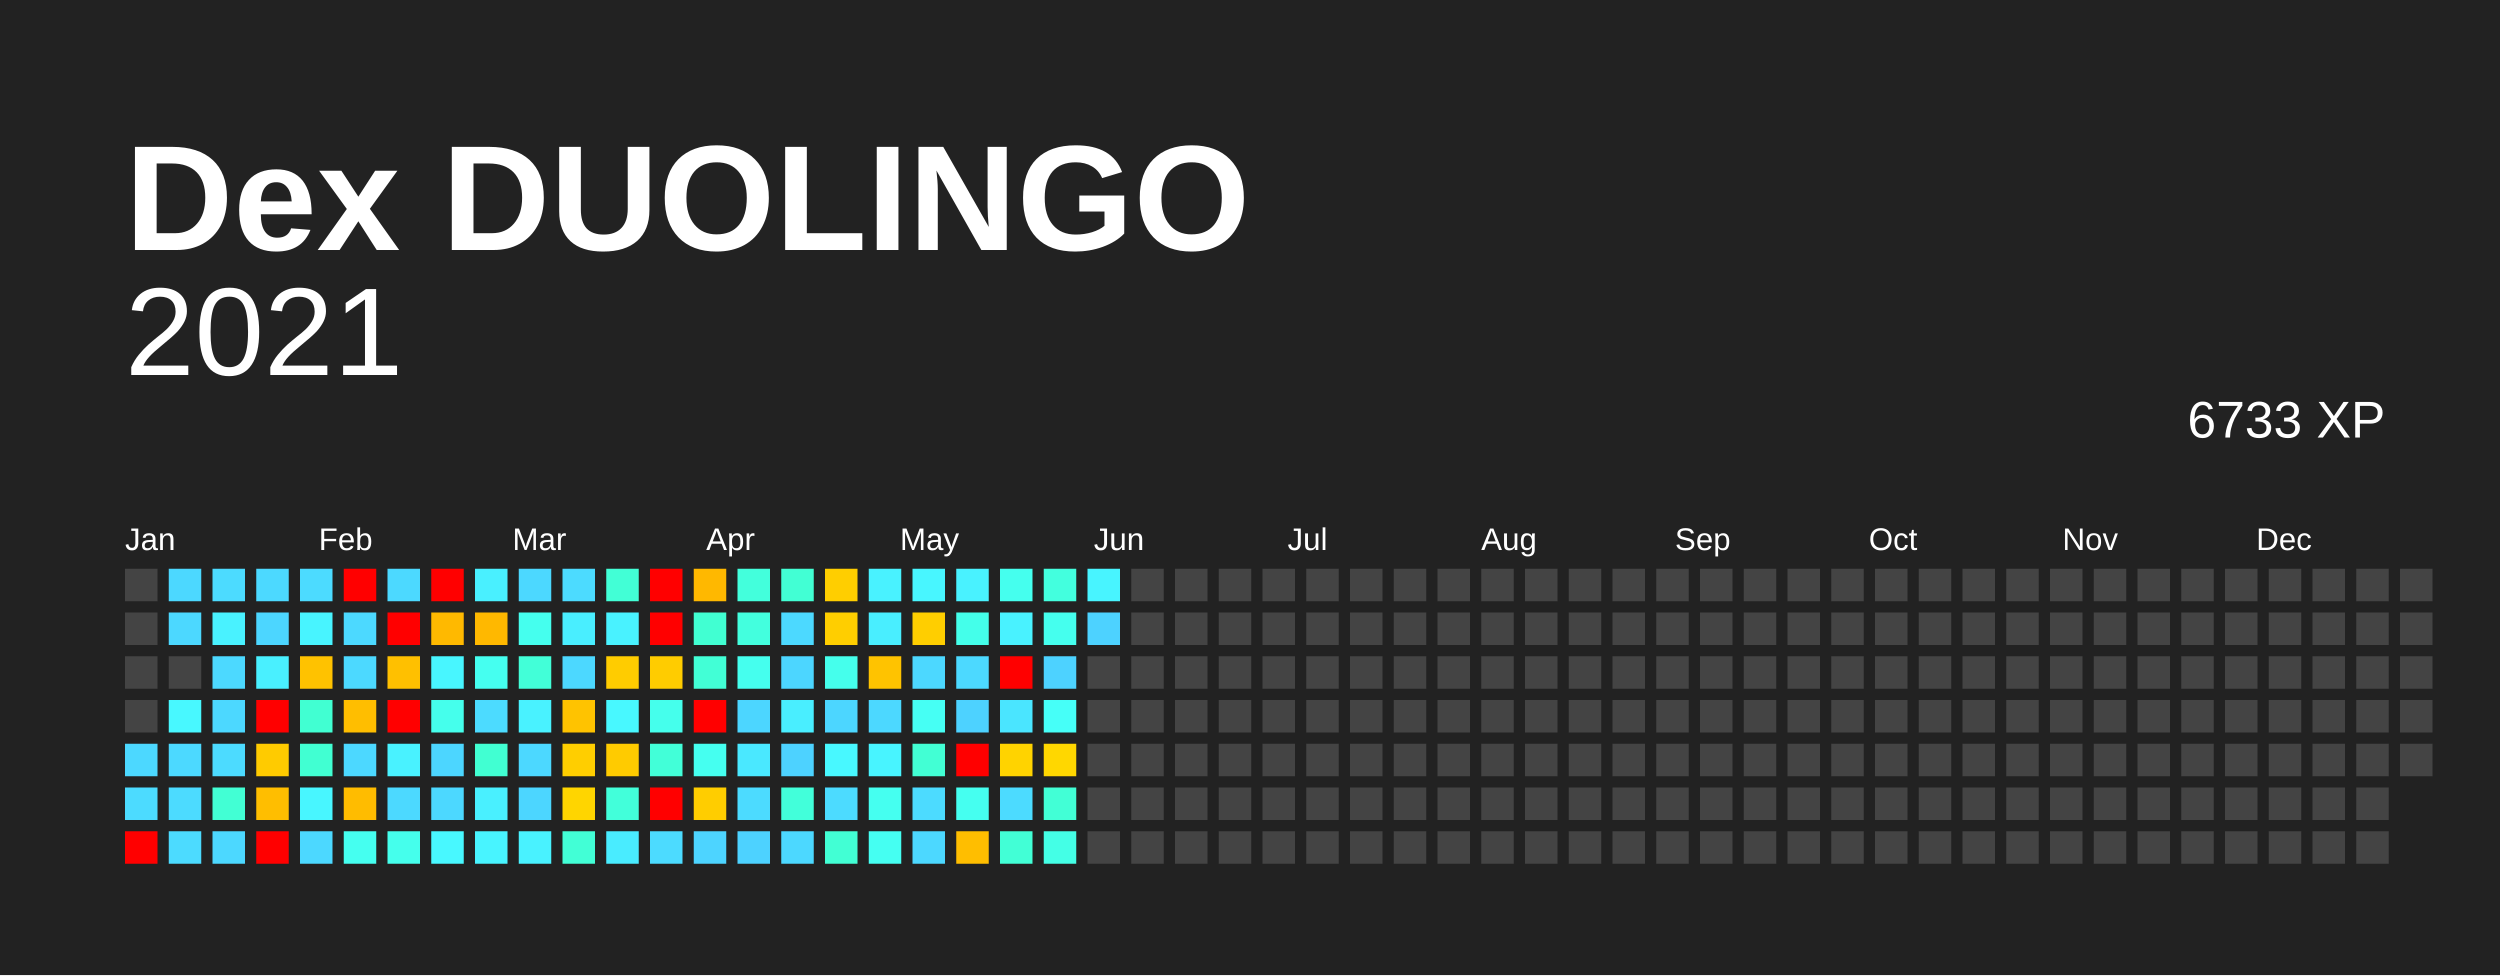
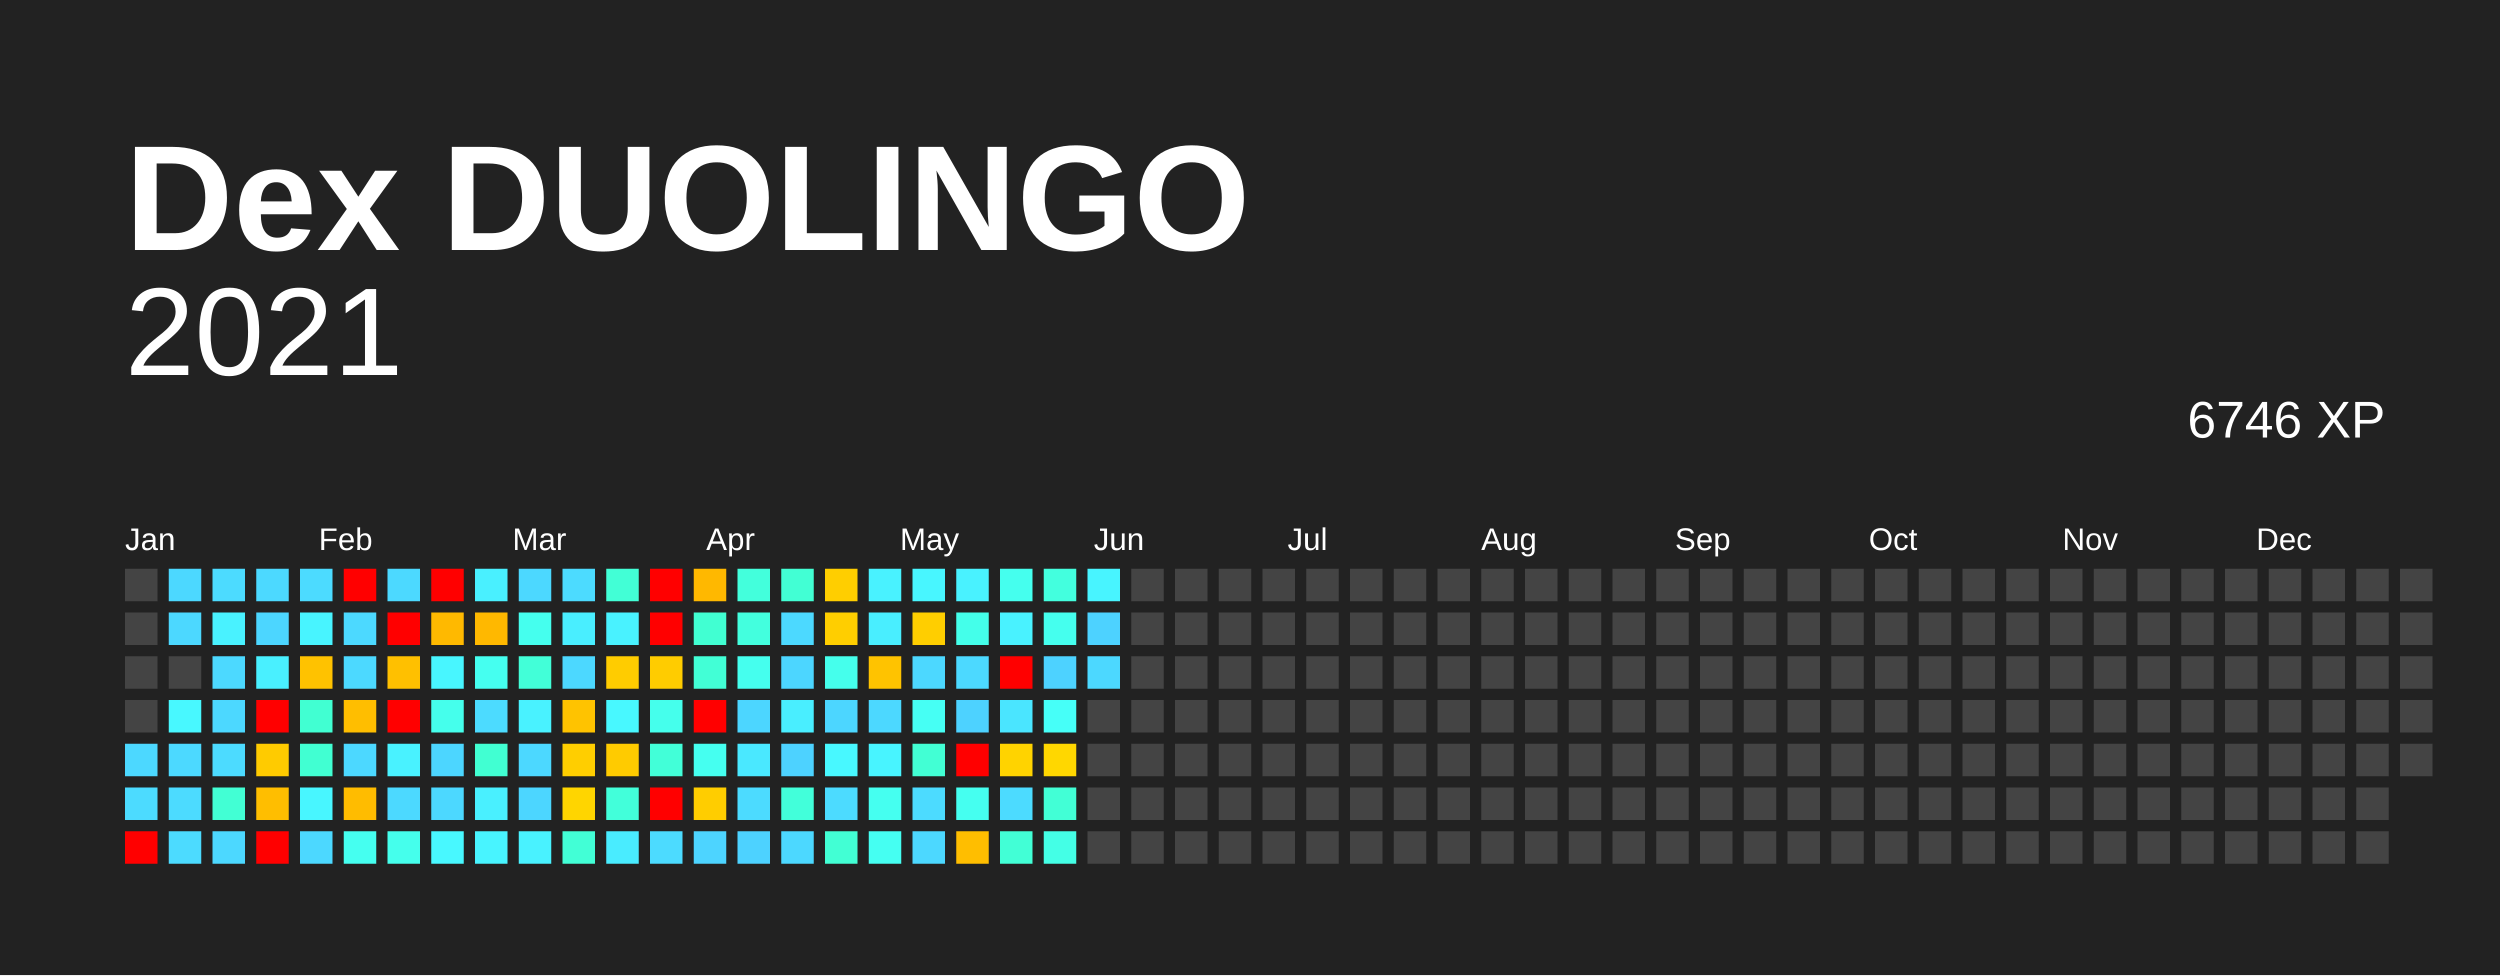
<svg xmlns="http://www.w3.org/2000/svg" baseProfile="full" height="78mm" version="1.1" viewBox="0,0,200,78" width="200mm">
  <defs />
  <rect fill="#222222" height="78" width="200" x="0" y="0" />
  <text fill="#FFFFFF" style="font-size:12px; font-family:Arial; font-weight:bold;" x="10" y="20">Dex DUOLINGO</text>
  <text alignment-baseline="hanging" fill="#FFFFFF" style="font-size:10.0px; font-family:Arial;" x="10" y="30">2021</text>
-   <text alignment-baseline="hanging" fill="#FFFFFF" style="font-size:4.125px; font-family:Arial;" x="175" y="35">6733 XP</text>
+   <text alignment-baseline="hanging" fill="#FFFFFF" style="font-size:4.125px; font-family:Arial;" x="175" y="35">6746 XP</text>
  <text fill="#FFFFFF" style="font-size:2.5px; font-family:Arial" x="10.0" y="44">Jan</text>
  <text fill="#FFFFFF" style="font-size:2.5px; font-family:Arial" x="25.5" y="44">Feb</text>
  <text fill="#FFFFFF" style="font-size:2.5px; font-family:Arial" x="41.0" y="44">Mar</text>
  <text fill="#FFFFFF" style="font-size:2.5px; font-family:Arial" x="56.5" y="44">Apr</text>
  <text fill="#FFFFFF" style="font-size:2.5px; font-family:Arial" x="72.0" y="44">May</text>
  <text fill="#FFFFFF" style="font-size:2.5px; font-family:Arial" x="87.5" y="44">Jun</text>
  <text fill="#FFFFFF" style="font-size:2.5px; font-family:Arial" x="103.0" y="44">Jul</text>
  <text fill="#FFFFFF" style="font-size:2.5px; font-family:Arial" x="118.5" y="44">Aug</text>
  <text fill="#FFFFFF" style="font-size:2.5px; font-family:Arial" x="134.0" y="44">Sep</text>
  <text fill="#FFFFFF" style="font-size:2.5px; font-family:Arial" x="149.5" y="44">Oct</text>
  <text fill="#FFFFFF" style="font-size:2.5px; font-family:Arial" x="165.0" y="44">Nov</text>
  <text fill="#FFFFFF" style="font-size:2.5px; font-family:Arial" x="180.5" y="44">Dec</text>
  <rect fill="#444444" height="2.6" width="2.6" x="10.0" y="45.5" />
  <rect fill="#444444" height="2.6" width="2.6" x="10.0" y="49.0" />
  <rect fill="#444444" height="2.6" width="2.6" x="10.0" y="52.5" />
  <rect fill="#444444" height="2.6" width="2.6" x="10.0" y="56.0" />
  <rect fill="#4cd8ff" height="2.6" width="2.6" x="10.0" y="59.5" />
  <rect fill="#4cdbff" height="2.6" width="2.6" x="10.0" y="63.0" />
  <rect fill="red" height="2.6" width="2.6" x="10.0" y="66.5" />
  <rect fill="#4cd8ff" height="2.6" width="2.6" x="13.5" y="45.5" />
  <rect fill="#4cd8ff" height="2.6" width="2.6" x="13.5" y="49.0" />
  <rect fill="#444444" height="2.6" width="2.6" x="13.5" y="52.5" />
  <rect fill="#48f8ff" height="2.6" width="2.6" x="13.5" y="56.0" />
  <rect fill="#4cd9ff" height="2.6" width="2.6" x="13.5" y="59.5" />
  <rect fill="#4cdbff" height="2.6" width="2.6" x="13.5" y="63.0" />
  <rect fill="#4cdbff" height="2.6" width="2.6" x="13.5" y="66.5" />
  <rect fill="#4cdbff" height="2.6" width="2.6" x="17.0" y="45.5" />
  <rect fill="#49f2ff" height="2.6" width="2.6" x="17.0" y="49.0" />
  <rect fill="#4cd9ff" height="2.6" width="2.6" x="17.0" y="52.5" />
  <rect fill="#4cd8ff" height="2.6" width="2.6" x="17.0" y="56.0" />
  <rect fill="#4cdbff" height="2.6" width="2.6" x="17.0" y="59.5" />
  <rect fill="#42ffd4" height="2.6" width="2.6" x="17.0" y="63.0" />
  <rect fill="#4cd8ff" height="2.6" width="2.6" x="17.0" y="66.5" />
  <rect fill="#4cd9ff" height="2.6" width="2.6" x="20.5" y="45.5" />
  <rect fill="#4cd6ff" height="2.6" width="2.6" x="20.5" y="49.0" />
  <rect fill="#49f0ff" height="2.6" width="2.6" x="20.5" y="52.5" />
  <rect fill="red" height="2.6" width="2.6" x="20.5" y="56.0" />
  <rect fill="#ffcb00" height="2.6" width="2.6" x="20.5" y="59.5" />
  <rect fill="#ffbe00" height="2.6" width="2.6" x="20.5" y="63.0" />
  <rect fill="red" height="2.6" width="2.6" x="20.5" y="66.5" />
  <rect fill="#4cdbff" height="2.6" width="2.6" x="24.0" y="45.5" />
  <rect fill="#48f4ff" height="2.6" width="2.6" x="24.0" y="49.0" />
  <rect fill="#ffc200" height="2.6" width="2.6" x="24.0" y="52.5" />
  <rect fill="#41ffd2" height="2.6" width="2.6" x="24.0" y="56.0" />
  <rect fill="#41ffd2" height="2.6" width="2.6" x="24.0" y="59.5" />
  <rect fill="#48f6ff" height="2.6" width="2.6" x="24.0" y="63.0" />
  <rect fill="#4cd8ff" height="2.6" width="2.6" x="24.0" y="66.5" />
  <rect fill="red" height="2.6" width="2.6" x="27.5" y="45.5" />
  <rect fill="#4cd9ff" height="2.6" width="2.6" x="27.5" y="49.0" />
  <rect fill="#4cd9ff" height="2.6" width="2.6" x="27.5" y="52.5" />
  <rect fill="#ffbe00" height="2.6" width="2.6" x="27.5" y="56.0" />
  <rect fill="#4cd8ff" height="2.6" width="2.6" x="27.5" y="59.5" />
  <rect fill="#ffbc00" height="2.6" width="2.6" x="27.5" y="63.0" />
  <rect fill="#45fff0" height="2.6" width="2.6" x="27.5" y="66.5" />
  <rect fill="#4cd9ff" height="2.6" width="2.6" x="31.0" y="45.5" />
  <rect fill="red" height="2.6" width="2.6" x="31.0" y="49.0" />
  <rect fill="#ffc000" height="2.6" width="2.6" x="31.0" y="52.5" />
  <rect fill="red" height="2.6" width="2.6" x="31.0" y="56.0" />
  <rect fill="#49f2ff" height="2.6" width="2.6" x="31.0" y="59.5" />
  <rect fill="#4cd9ff" height="2.6" width="2.6" x="31.0" y="63.0" />
  <rect fill="#45ffec" height="2.6" width="2.6" x="31.0" y="66.5" />
  <rect fill="red" height="2.6" width="2.6" x="34.5" y="45.5" />
  <rect fill="#ffb900" height="2.6" width="2.6" x="34.5" y="49.0" />
  <rect fill="#48f6ff" height="2.6" width="2.6" x="34.5" y="52.5" />
  <rect fill="#45ffec" height="2.6" width="2.6" x="34.5" y="56.0" />
  <rect fill="#4cd6ff" height="2.6" width="2.6" x="34.5" y="59.5" />
  <rect fill="#4cd8ff" height="2.6" width="2.6" x="34.5" y="63.0" />
  <rect fill="#48f8ff" height="2.6" width="2.6" x="34.5" y="66.5" />
  <rect fill="#49f0ff" height="2.6" width="2.6" x="38.0" y="45.5" />
  <rect fill="#ffb800" height="2.6" width="2.6" x="38.0" y="49.0" />
  <rect fill="#45fff0" height="2.6" width="2.6" x="38.0" y="52.5" />
  <rect fill="#4cdbff" height="2.6" width="2.6" x="38.0" y="56.0" />
  <rect fill="#41ffd2" height="2.6" width="2.6" x="38.0" y="59.5" />
  <rect fill="#49f0ff" height="2.6" width="2.6" x="38.0" y="63.0" />
  <rect fill="#48f4ff" height="2.6" width="2.6" x="38.0" y="66.5" />
  <rect fill="#4cd8ff" height="2.6" width="2.6" x="41.5" y="45.5" />
  <rect fill="#45ffee" height="2.6" width="2.6" x="41.5" y="49.0" />
  <rect fill="#42ffd8" height="2.6" width="2.6" x="41.5" y="52.5" />
  <rect fill="#49f2ff" height="2.6" width="2.6" x="41.5" y="56.0" />
  <rect fill="#4cd8ff" height="2.6" width="2.6" x="41.5" y="59.5" />
  <rect fill="#4cd6ff" height="2.6" width="2.6" x="41.5" y="63.0" />
  <rect fill="#49f2ff" height="2.6" width="2.6" x="41.5" y="66.5" />
  <rect fill="#4cdbff" height="2.6" width="2.6" x="45.0" y="45.5" />
  <rect fill="#49eeff" height="2.6" width="2.6" x="45.0" y="49.0" />
  <rect fill="#4cd8ff" height="2.6" width="2.6" x="45.0" y="52.5" />
  <rect fill="#ffc300" height="2.6" width="2.6" x="45.0" y="56.0" />
  <rect fill="#ffce00" height="2.6" width="2.6" x="45.0" y="59.5" />
  <rect fill="#ffd500" height="2.6" width="2.6" x="45.0" y="63.0" />
  <rect fill="#42ffd6" height="2.6" width="2.6" x="45.0" y="66.5" />
  <rect fill="#42ffd6" height="2.6" width="2.6" x="48.5" y="45.5" />
  <rect fill="#49f2ff" height="2.6" width="2.6" x="48.5" y="49.0" />
  <rect fill="#ffcc00" height="2.6" width="2.6" x="48.5" y="52.5" />
  <rect fill="#48f8ff" height="2.6" width="2.6" x="48.5" y="56.0" />
  <rect fill="#ffcb00" height="2.6" width="2.6" x="48.5" y="59.5" />
  <rect fill="#42ffda" height="2.6" width="2.6" x="48.5" y="63.0" />
  <rect fill="#49ecff" height="2.6" width="2.6" x="48.5" y="66.5" />
  <rect fill="red" height="2.6" width="2.6" x="52.0" y="45.5" />
  <rect fill="red" height="2.6" width="2.6" x="52.0" y="49.0" />
  <rect fill="#ffcc00" height="2.6" width="2.6" x="52.0" y="52.5" />
  <rect fill="#45ffec" height="2.6" width="2.6" x="52.0" y="56.0" />
  <rect fill="#42ffd8" height="2.6" width="2.6" x="52.0" y="59.5" />
  <rect fill="red" height="2.6" width="2.6" x="52.0" y="63.0" />
  <rect fill="#4cdbff" height="2.6" width="2.6" x="52.0" y="66.5" />
  <rect fill="#ffb800" height="2.6" width="2.6" x="55.5" y="45.5" />
  <rect fill="#41ffd2" height="2.6" width="2.6" x="55.5" y="49.0" />
  <rect fill="#42ffd6" height="2.6" width="2.6" x="55.5" y="52.5" />
  <rect fill="red" height="2.6" width="2.6" x="55.5" y="56.0" />
  <rect fill="#45fff0" height="2.6" width="2.6" x="55.5" y="59.5" />
  <rect fill="#ffcd00" height="2.6" width="2.6" x="55.5" y="63.0" />
  <rect fill="#4dd4ff" height="2.6" width="2.6" x="55.5" y="66.5" />
  <rect fill="#43ffdc" height="2.6" width="2.6" x="59.0" y="45.5" />
  <rect fill="#43ffde" height="2.6" width="2.6" x="59.0" y="49.0" />
  <rect fill="#45ffee" height="2.6" width="2.6" x="59.0" y="52.5" />
  <rect fill="#4cd6ff" height="2.6" width="2.6" x="59.0" y="56.0" />
  <rect fill="#4ae8ff" height="2.6" width="2.6" x="59.0" y="59.5" />
  <rect fill="#4cdbff" height="2.6" width="2.6" x="59.0" y="63.0" />
  <rect fill="#4dd2ff" height="2.6" width="2.6" x="59.0" y="66.5" />
  <rect fill="#42ffd4" height="2.6" width="2.6" x="62.5" y="45.5" />
  <rect fill="#4cd9ff" height="2.6" width="2.6" x="62.5" y="49.0" />
  <rect fill="#4cd6ff" height="2.6" width="2.6" x="62.5" y="52.5" />
  <rect fill="#49eeff" height="2.6" width="2.6" x="62.5" y="56.0" />
  <rect fill="#4dd2ff" height="2.6" width="2.6" x="62.5" y="59.5" />
  <rect fill="#42ffda" height="2.6" width="2.6" x="62.5" y="63.0" />
  <rect fill="#4cd8ff" height="2.6" width="2.6" x="62.5" y="66.5" />
  <rect fill="#ffce00" height="2.6" width="2.6" x="66.0" y="45.5" />
  <rect fill="#ffce00" height="2.6" width="2.6" x="66.0" y="49.0" />
  <rect fill="#45ffec" height="2.6" width="2.6" x="66.0" y="52.5" />
  <rect fill="#4cd6ff" height="2.6" width="2.6" x="66.0" y="56.0" />
  <rect fill="#48f8ff" height="2.6" width="2.6" x="66.0" y="59.5" />
  <rect fill="#4cdbff" height="2.6" width="2.6" x="66.0" y="63.0" />
  <rect fill="#42ffd4" height="2.6" width="2.6" x="66.0" y="66.5" />
  <rect fill="#49f2ff" height="2.6" width="2.6" x="69.5" y="45.5" />
  <rect fill="#49eeff" height="2.6" width="2.6" x="69.5" y="49.0" />
  <rect fill="#ffc300" height="2.6" width="2.6" x="69.5" y="52.5" />
  <rect fill="#4cd8ff" height="2.6" width="2.6" x="69.5" y="56.0" />
  <rect fill="#48f4ff" height="2.6" width="2.6" x="69.5" y="59.5" />
  <rect fill="#45fff0" height="2.6" width="2.6" x="69.5" y="63.0" />
  <rect fill="#45fff2" height="2.6" width="2.6" x="69.5" y="66.5" />
  <rect fill="#48f6ff" height="2.6" width="2.6" x="73.0" y="45.5" />
  <rect fill="#ffce00" height="2.6" width="2.6" x="73.0" y="49.0" />
  <rect fill="#4cd8ff" height="2.6" width="2.6" x="73.0" y="52.5" />
  <rect fill="#46fff4" height="2.6" width="2.6" x="73.0" y="56.0" />
  <rect fill="#42ffd4" height="2.6" width="2.6" x="73.0" y="59.5" />
  <rect fill="#4cdbff" height="2.6" width="2.6" x="73.0" y="63.0" />
  <rect fill="#4cd8ff" height="2.6" width="2.6" x="73.0" y="66.5" />
  <rect fill="#49f2ff" height="2.6" width="2.6" x="76.5" y="45.5" />
  <rect fill="#44ffea" height="2.6" width="2.6" x="76.5" y="49.0" />
  <rect fill="#4cd9ff" height="2.6" width="2.6" x="76.5" y="52.5" />
  <rect fill="#4dd2ff" height="2.6" width="2.6" x="76.5" y="56.0" />
  <rect fill="red" height="2.6" width="2.6" x="76.5" y="59.5" />
  <rect fill="#45fff0" height="2.6" width="2.6" x="76.5" y="63.0" />
  <rect fill="#ffbe00" height="2.6" width="2.6" x="76.5" y="66.5" />
  <rect fill="#45ffee" height="2.6" width="2.6" x="80.0" y="45.5" />
  <rect fill="#49f2ff" height="2.6" width="2.6" x="80.0" y="49.0" />
  <rect fill="red" height="2.6" width="2.6" x="80.0" y="52.5" />
  <rect fill="#4ae5ff" height="2.6" width="2.6" x="80.0" y="56.0" />
  <rect fill="#ffd300" height="2.6" width="2.6" x="80.0" y="59.5" />
  <rect fill="#4cdbff" height="2.6" width="2.6" x="80.0" y="63.0" />
  <rect fill="#42ffd6" height="2.6" width="2.6" x="80.0" y="66.5" />
  <rect fill="#43ffde" height="2.6" width="2.6" x="83.5" y="45.5" />
  <rect fill="#45ffee" height="2.6" width="2.6" x="83.5" y="49.0" />
  <rect fill="#4dd2ff" height="2.6" width="2.6" x="83.5" y="52.5" />
  <rect fill="#46fff8" height="2.6" width="2.6" x="83.5" y="56.0" />
  <rect fill="#ffd700" height="2.6" width="2.6" x="83.5" y="59.5" />
  <rect fill="#42ffd6" height="2.6" width="2.6" x="83.5" y="63.0" />
  <rect fill="#44ffe6" height="2.6" width="2.6" x="83.5" y="66.5" />
  <rect fill="#48f4ff" height="2.6" width="2.6" x="87.0" y="45.5" />
  <rect fill="#4dd2ff" height="2.6" width="2.6" x="87.0" y="49.0" />
-   <rect fill="#444444" height="2.6" width="2.6" x="87.0" y="52.5" />
+   <rect fill="#4cd8ff" height="2.6" width="2.6" x="87.0" y="52.5" />
  <rect fill="#444444" height="2.6" width="2.6" x="87.0" y="56.0" />
  <rect fill="#444444" height="2.6" width="2.6" x="87.0" y="59.5" />
  <rect fill="#444444" height="2.6" width="2.6" x="87.0" y="63.0" />
  <rect fill="#444444" height="2.6" width="2.6" x="87.0" y="66.5" />
  <rect fill="#444444" height="2.6" width="2.6" x="90.5" y="45.5" />
  <rect fill="#444444" height="2.6" width="2.6" x="90.5" y="49.0" />
  <rect fill="#444444" height="2.6" width="2.6" x="90.5" y="52.5" />
  <rect fill="#444444" height="2.6" width="2.6" x="90.5" y="56.0" />
  <rect fill="#444444" height="2.6" width="2.6" x="90.5" y="59.5" />
  <rect fill="#444444" height="2.6" width="2.6" x="90.5" y="63.0" />
  <rect fill="#444444" height="2.6" width="2.6" x="90.5" y="66.5" />
  <rect fill="#444444" height="2.6" width="2.6" x="94.0" y="45.5" />
  <rect fill="#444444" height="2.6" width="2.6" x="94.0" y="49.0" />
  <rect fill="#444444" height="2.6" width="2.6" x="94.0" y="52.5" />
  <rect fill="#444444" height="2.6" width="2.6" x="94.0" y="56.0" />
  <rect fill="#444444" height="2.6" width="2.6" x="94.0" y="59.5" />
  <rect fill="#444444" height="2.6" width="2.6" x="94.0" y="63.0" />
  <rect fill="#444444" height="2.6" width="2.6" x="94.0" y="66.5" />
  <rect fill="#444444" height="2.6" width="2.6" x="97.5" y="45.5" />
  <rect fill="#444444" height="2.6" width="2.6" x="97.5" y="49.0" />
  <rect fill="#444444" height="2.6" width="2.6" x="97.5" y="52.5" />
  <rect fill="#444444" height="2.6" width="2.6" x="97.5" y="56.0" />
  <rect fill="#444444" height="2.6" width="2.6" x="97.5" y="59.5" />
  <rect fill="#444444" height="2.6" width="2.6" x="97.5" y="63.0" />
  <rect fill="#444444" height="2.6" width="2.6" x="97.5" y="66.5" />
  <rect fill="#444444" height="2.6" width="2.6" x="101.0" y="45.5" />
  <rect fill="#444444" height="2.6" width="2.6" x="101.0" y="49.0" />
  <rect fill="#444444" height="2.6" width="2.6" x="101.0" y="52.5" />
  <rect fill="#444444" height="2.6" width="2.6" x="101.0" y="56.0" />
  <rect fill="#444444" height="2.6" width="2.6" x="101.0" y="59.5" />
  <rect fill="#444444" height="2.6" width="2.6" x="101.0" y="63.0" />
  <rect fill="#444444" height="2.6" width="2.6" x="101.0" y="66.5" />
  <rect fill="#444444" height="2.6" width="2.6" x="104.5" y="45.5" />
  <rect fill="#444444" height="2.6" width="2.6" x="104.5" y="49.0" />
  <rect fill="#444444" height="2.6" width="2.6" x="104.5" y="52.5" />
  <rect fill="#444444" height="2.6" width="2.6" x="104.5" y="56.0" />
  <rect fill="#444444" height="2.6" width="2.6" x="104.5" y="59.5" />
  <rect fill="#444444" height="2.6" width="2.6" x="104.5" y="63.0" />
  <rect fill="#444444" height="2.6" width="2.6" x="104.5" y="66.5" />
  <rect fill="#444444" height="2.6" width="2.6" x="108.0" y="45.5" />
  <rect fill="#444444" height="2.6" width="2.6" x="108.0" y="49.0" />
  <rect fill="#444444" height="2.6" width="2.6" x="108.0" y="52.5" />
  <rect fill="#444444" height="2.6" width="2.6" x="108.0" y="56.0" />
  <rect fill="#444444" height="2.6" width="2.6" x="108.0" y="59.5" />
  <rect fill="#444444" height="2.6" width="2.6" x="108.0" y="63.0" />
  <rect fill="#444444" height="2.6" width="2.6" x="108.0" y="66.5" />
  <rect fill="#444444" height="2.6" width="2.6" x="111.5" y="45.5" />
  <rect fill="#444444" height="2.6" width="2.6" x="111.5" y="49.0" />
  <rect fill="#444444" height="2.6" width="2.6" x="111.5" y="52.5" />
  <rect fill="#444444" height="2.6" width="2.6" x="111.5" y="56.0" />
  <rect fill="#444444" height="2.6" width="2.6" x="111.5" y="59.5" />
  <rect fill="#444444" height="2.6" width="2.6" x="111.5" y="63.0" />
  <rect fill="#444444" height="2.6" width="2.6" x="111.5" y="66.5" />
  <rect fill="#444444" height="2.6" width="2.6" x="115.0" y="45.5" />
  <rect fill="#444444" height="2.6" width="2.6" x="115.0" y="49.0" />
  <rect fill="#444444" height="2.6" width="2.6" x="115.0" y="52.5" />
  <rect fill="#444444" height="2.6" width="2.6" x="115.0" y="56.0" />
  <rect fill="#444444" height="2.6" width="2.6" x="115.0" y="59.5" />
  <rect fill="#444444" height="2.6" width="2.6" x="115.0" y="63.0" />
  <rect fill="#444444" height="2.6" width="2.6" x="115.0" y="66.5" />
  <rect fill="#444444" height="2.6" width="2.6" x="118.5" y="45.5" />
  <rect fill="#444444" height="2.6" width="2.6" x="118.5" y="49.0" />
  <rect fill="#444444" height="2.6" width="2.6" x="118.5" y="52.5" />
  <rect fill="#444444" height="2.6" width="2.6" x="118.5" y="56.0" />
  <rect fill="#444444" height="2.6" width="2.6" x="118.5" y="59.5" />
  <rect fill="#444444" height="2.6" width="2.6" x="118.5" y="63.0" />
  <rect fill="#444444" height="2.6" width="2.6" x="118.5" y="66.5" />
  <rect fill="#444444" height="2.6" width="2.6" x="122.0" y="45.5" />
  <rect fill="#444444" height="2.6" width="2.6" x="122.0" y="49.0" />
  <rect fill="#444444" height="2.6" width="2.6" x="122.0" y="52.5" />
  <rect fill="#444444" height="2.6" width="2.6" x="122.0" y="56.0" />
  <rect fill="#444444" height="2.6" width="2.6" x="122.0" y="59.5" />
  <rect fill="#444444" height="2.6" width="2.6" x="122.0" y="63.0" />
  <rect fill="#444444" height="2.6" width="2.6" x="122.0" y="66.5" />
  <rect fill="#444444" height="2.6" width="2.6" x="125.5" y="45.5" />
  <rect fill="#444444" height="2.6" width="2.6" x="125.5" y="49.0" />
  <rect fill="#444444" height="2.6" width="2.6" x="125.5" y="52.5" />
  <rect fill="#444444" height="2.6" width="2.6" x="125.5" y="56.0" />
  <rect fill="#444444" height="2.6" width="2.6" x="125.5" y="59.5" />
  <rect fill="#444444" height="2.6" width="2.6" x="125.5" y="63.0" />
  <rect fill="#444444" height="2.6" width="2.6" x="125.5" y="66.5" />
  <rect fill="#444444" height="2.6" width="2.6" x="129.0" y="45.5" />
  <rect fill="#444444" height="2.6" width="2.6" x="129.0" y="49.0" />
  <rect fill="#444444" height="2.6" width="2.6" x="129.0" y="52.5" />
  <rect fill="#444444" height="2.6" width="2.6" x="129.0" y="56.0" />
  <rect fill="#444444" height="2.6" width="2.6" x="129.0" y="59.5" />
  <rect fill="#444444" height="2.6" width="2.6" x="129.0" y="63.0" />
  <rect fill="#444444" height="2.6" width="2.6" x="129.0" y="66.5" />
  <rect fill="#444444" height="2.6" width="2.6" x="132.5" y="45.5" />
  <rect fill="#444444" height="2.6" width="2.6" x="132.5" y="49.0" />
  <rect fill="#444444" height="2.6" width="2.6" x="132.5" y="52.5" />
  <rect fill="#444444" height="2.6" width="2.6" x="132.5" y="56.0" />
  <rect fill="#444444" height="2.6" width="2.6" x="132.5" y="59.5" />
  <rect fill="#444444" height="2.6" width="2.6" x="132.5" y="63.0" />
  <rect fill="#444444" height="2.6" width="2.6" x="132.5" y="66.5" />
  <rect fill="#444444" height="2.6" width="2.6" x="136.0" y="45.5" />
  <rect fill="#444444" height="2.6" width="2.6" x="136.0" y="49.0" />
  <rect fill="#444444" height="2.6" width="2.6" x="136.0" y="52.5" />
  <rect fill="#444444" height="2.6" width="2.6" x="136.0" y="56.0" />
  <rect fill="#444444" height="2.6" width="2.6" x="136.0" y="59.5" />
  <rect fill="#444444" height="2.6" width="2.6" x="136.0" y="63.0" />
  <rect fill="#444444" height="2.6" width="2.6" x="136.0" y="66.5" />
  <rect fill="#444444" height="2.6" width="2.6" x="139.5" y="45.5" />
  <rect fill="#444444" height="2.6" width="2.6" x="139.5" y="49.0" />
  <rect fill="#444444" height="2.6" width="2.6" x="139.5" y="52.5" />
  <rect fill="#444444" height="2.6" width="2.6" x="139.5" y="56.0" />
  <rect fill="#444444" height="2.6" width="2.6" x="139.5" y="59.5" />
  <rect fill="#444444" height="2.6" width="2.6" x="139.5" y="63.0" />
  <rect fill="#444444" height="2.6" width="2.6" x="139.5" y="66.5" />
  <rect fill="#444444" height="2.6" width="2.6" x="143.0" y="45.5" />
  <rect fill="#444444" height="2.6" width="2.6" x="143.0" y="49.0" />
  <rect fill="#444444" height="2.6" width="2.6" x="143.0" y="52.5" />
  <rect fill="#444444" height="2.6" width="2.6" x="143.0" y="56.0" />
  <rect fill="#444444" height="2.6" width="2.6" x="143.0" y="59.5" />
  <rect fill="#444444" height="2.6" width="2.6" x="143.0" y="63.0" />
  <rect fill="#444444" height="2.6" width="2.6" x="143.0" y="66.5" />
  <rect fill="#444444" height="2.6" width="2.6" x="146.5" y="45.5" />
  <rect fill="#444444" height="2.6" width="2.6" x="146.5" y="49.0" />
  <rect fill="#444444" height="2.6" width="2.6" x="146.5" y="52.5" />
  <rect fill="#444444" height="2.6" width="2.6" x="146.5" y="56.0" />
  <rect fill="#444444" height="2.6" width="2.6" x="146.5" y="59.5" />
  <rect fill="#444444" height="2.6" width="2.6" x="146.5" y="63.0" />
  <rect fill="#444444" height="2.6" width="2.6" x="146.5" y="66.5" />
  <rect fill="#444444" height="2.6" width="2.6" x="150.0" y="45.5" />
  <rect fill="#444444" height="2.6" width="2.6" x="150.0" y="49.0" />
  <rect fill="#444444" height="2.6" width="2.6" x="150.0" y="52.5" />
  <rect fill="#444444" height="2.6" width="2.6" x="150.0" y="56.0" />
  <rect fill="#444444" height="2.6" width="2.6" x="150.0" y="59.5" />
  <rect fill="#444444" height="2.6" width="2.6" x="150.0" y="63.0" />
  <rect fill="#444444" height="2.6" width="2.6" x="150.0" y="66.5" />
  <rect fill="#444444" height="2.6" width="2.6" x="153.5" y="45.5" />
  <rect fill="#444444" height="2.6" width="2.6" x="153.5" y="49.0" />
  <rect fill="#444444" height="2.6" width="2.6" x="153.5" y="52.5" />
  <rect fill="#444444" height="2.6" width="2.6" x="153.5" y="56.0" />
  <rect fill="#444444" height="2.6" width="2.6" x="153.5" y="59.5" />
  <rect fill="#444444" height="2.6" width="2.6" x="153.5" y="63.0" />
  <rect fill="#444444" height="2.6" width="2.6" x="153.5" y="66.5" />
  <rect fill="#444444" height="2.6" width="2.6" x="157.0" y="45.5" />
  <rect fill="#444444" height="2.6" width="2.6" x="157.0" y="49.0" />
  <rect fill="#444444" height="2.6" width="2.6" x="157.0" y="52.5" />
  <rect fill="#444444" height="2.6" width="2.6" x="157.0" y="56.0" />
  <rect fill="#444444" height="2.6" width="2.6" x="157.0" y="59.5" />
  <rect fill="#444444" height="2.6" width="2.6" x="157.0" y="63.0" />
  <rect fill="#444444" height="2.6" width="2.6" x="157.0" y="66.5" />
  <rect fill="#444444" height="2.6" width="2.6" x="160.5" y="45.5" />
  <rect fill="#444444" height="2.6" width="2.6" x="160.5" y="49.0" />
  <rect fill="#444444" height="2.6" width="2.6" x="160.5" y="52.5" />
  <rect fill="#444444" height="2.6" width="2.6" x="160.5" y="56.0" />
  <rect fill="#444444" height="2.6" width="2.6" x="160.5" y="59.5" />
  <rect fill="#444444" height="2.6" width="2.6" x="160.5" y="63.0" />
  <rect fill="#444444" height="2.6" width="2.6" x="160.5" y="66.5" />
  <rect fill="#444444" height="2.6" width="2.6" x="164.0" y="45.5" />
  <rect fill="#444444" height="2.6" width="2.6" x="164.0" y="49.0" />
  <rect fill="#444444" height="2.6" width="2.6" x="164.0" y="52.5" />
  <rect fill="#444444" height="2.6" width="2.6" x="164.0" y="56.0" />
  <rect fill="#444444" height="2.6" width="2.6" x="164.0" y="59.5" />
  <rect fill="#444444" height="2.6" width="2.6" x="164.0" y="63.0" />
  <rect fill="#444444" height="2.6" width="2.6" x="164.0" y="66.5" />
  <rect fill="#444444" height="2.6" width="2.6" x="167.5" y="45.5" />
  <rect fill="#444444" height="2.6" width="2.6" x="167.5" y="49.0" />
  <rect fill="#444444" height="2.6" width="2.6" x="167.5" y="52.5" />
  <rect fill="#444444" height="2.6" width="2.6" x="167.5" y="56.0" />
  <rect fill="#444444" height="2.6" width="2.6" x="167.5" y="59.5" />
  <rect fill="#444444" height="2.6" width="2.6" x="167.5" y="63.0" />
  <rect fill="#444444" height="2.6" width="2.6" x="167.5" y="66.5" />
  <rect fill="#444444" height="2.6" width="2.6" x="171.0" y="45.5" />
  <rect fill="#444444" height="2.6" width="2.6" x="171.0" y="49.0" />
  <rect fill="#444444" height="2.6" width="2.6" x="171.0" y="52.5" />
  <rect fill="#444444" height="2.6" width="2.6" x="171.0" y="56.0" />
  <rect fill="#444444" height="2.6" width="2.6" x="171.0" y="59.5" />
  <rect fill="#444444" height="2.6" width="2.6" x="171.0" y="63.0" />
  <rect fill="#444444" height="2.6" width="2.6" x="171.0" y="66.5" />
  <rect fill="#444444" height="2.6" width="2.6" x="174.5" y="45.5" />
  <rect fill="#444444" height="2.6" width="2.6" x="174.5" y="49.0" />
  <rect fill="#444444" height="2.6" width="2.6" x="174.5" y="52.5" />
  <rect fill="#444444" height="2.6" width="2.6" x="174.5" y="56.0" />
  <rect fill="#444444" height="2.6" width="2.6" x="174.5" y="59.5" />
  <rect fill="#444444" height="2.6" width="2.6" x="174.5" y="63.0" />
  <rect fill="#444444" height="2.6" width="2.6" x="174.5" y="66.5" />
  <rect fill="#444444" height="2.6" width="2.6" x="178.0" y="45.5" />
  <rect fill="#444444" height="2.6" width="2.6" x="178.0" y="49.0" />
  <rect fill="#444444" height="2.6" width="2.6" x="178.0" y="52.5" />
  <rect fill="#444444" height="2.6" width="2.6" x="178.0" y="56.0" />
  <rect fill="#444444" height="2.6" width="2.6" x="178.0" y="59.5" />
  <rect fill="#444444" height="2.6" width="2.6" x="178.0" y="63.0" />
  <rect fill="#444444" height="2.6" width="2.6" x="178.0" y="66.5" />
  <rect fill="#444444" height="2.6" width="2.6" x="181.5" y="45.5" />
  <rect fill="#444444" height="2.6" width="2.6" x="181.5" y="49.0" />
  <rect fill="#444444" height="2.6" width="2.6" x="181.5" y="52.5" />
  <rect fill="#444444" height="2.6" width="2.6" x="181.5" y="56.0" />
  <rect fill="#444444" height="2.6" width="2.6" x="181.5" y="59.5" />
  <rect fill="#444444" height="2.6" width="2.6" x="181.5" y="63.0" />
  <rect fill="#444444" height="2.6" width="2.6" x="181.5" y="66.5" />
  <rect fill="#444444" height="2.6" width="2.6" x="185.0" y="45.5" />
  <rect fill="#444444" height="2.6" width="2.6" x="185.0" y="49.0" />
  <rect fill="#444444" height="2.6" width="2.6" x="185.0" y="52.5" />
  <rect fill="#444444" height="2.6" width="2.6" x="185.0" y="56.0" />
  <rect fill="#444444" height="2.6" width="2.6" x="185.0" y="59.5" />
  <rect fill="#444444" height="2.6" width="2.6" x="185.0" y="63.0" />
  <rect fill="#444444" height="2.6" width="2.6" x="185.0" y="66.5" />
  <rect fill="#444444" height="2.6" width="2.6" x="188.5" y="45.5" />
  <rect fill="#444444" height="2.6" width="2.6" x="188.5" y="49.0" />
  <rect fill="#444444" height="2.6" width="2.6" x="188.5" y="52.5" />
  <rect fill="#444444" height="2.6" width="2.6" x="188.5" y="56.0" />
  <rect fill="#444444" height="2.6" width="2.6" x="188.5" y="59.5" />
  <rect fill="#444444" height="2.6" width="2.6" x="188.5" y="63.0" />
  <rect fill="#444444" height="2.6" width="2.6" x="188.5" y="66.5" />
  <rect fill="#444444" height="2.6" width="2.6" x="192.0" y="45.5" />
  <rect fill="#444444" height="2.6" width="2.6" x="192.0" y="49.0" />
  <rect fill="#444444" height="2.6" width="2.6" x="192.0" y="52.5" />
  <rect fill="#444444" height="2.6" width="2.6" x="192.0" y="56.0" />
  <rect fill="#444444" height="2.6" width="2.6" x="192.0" y="59.5" />
</svg>
